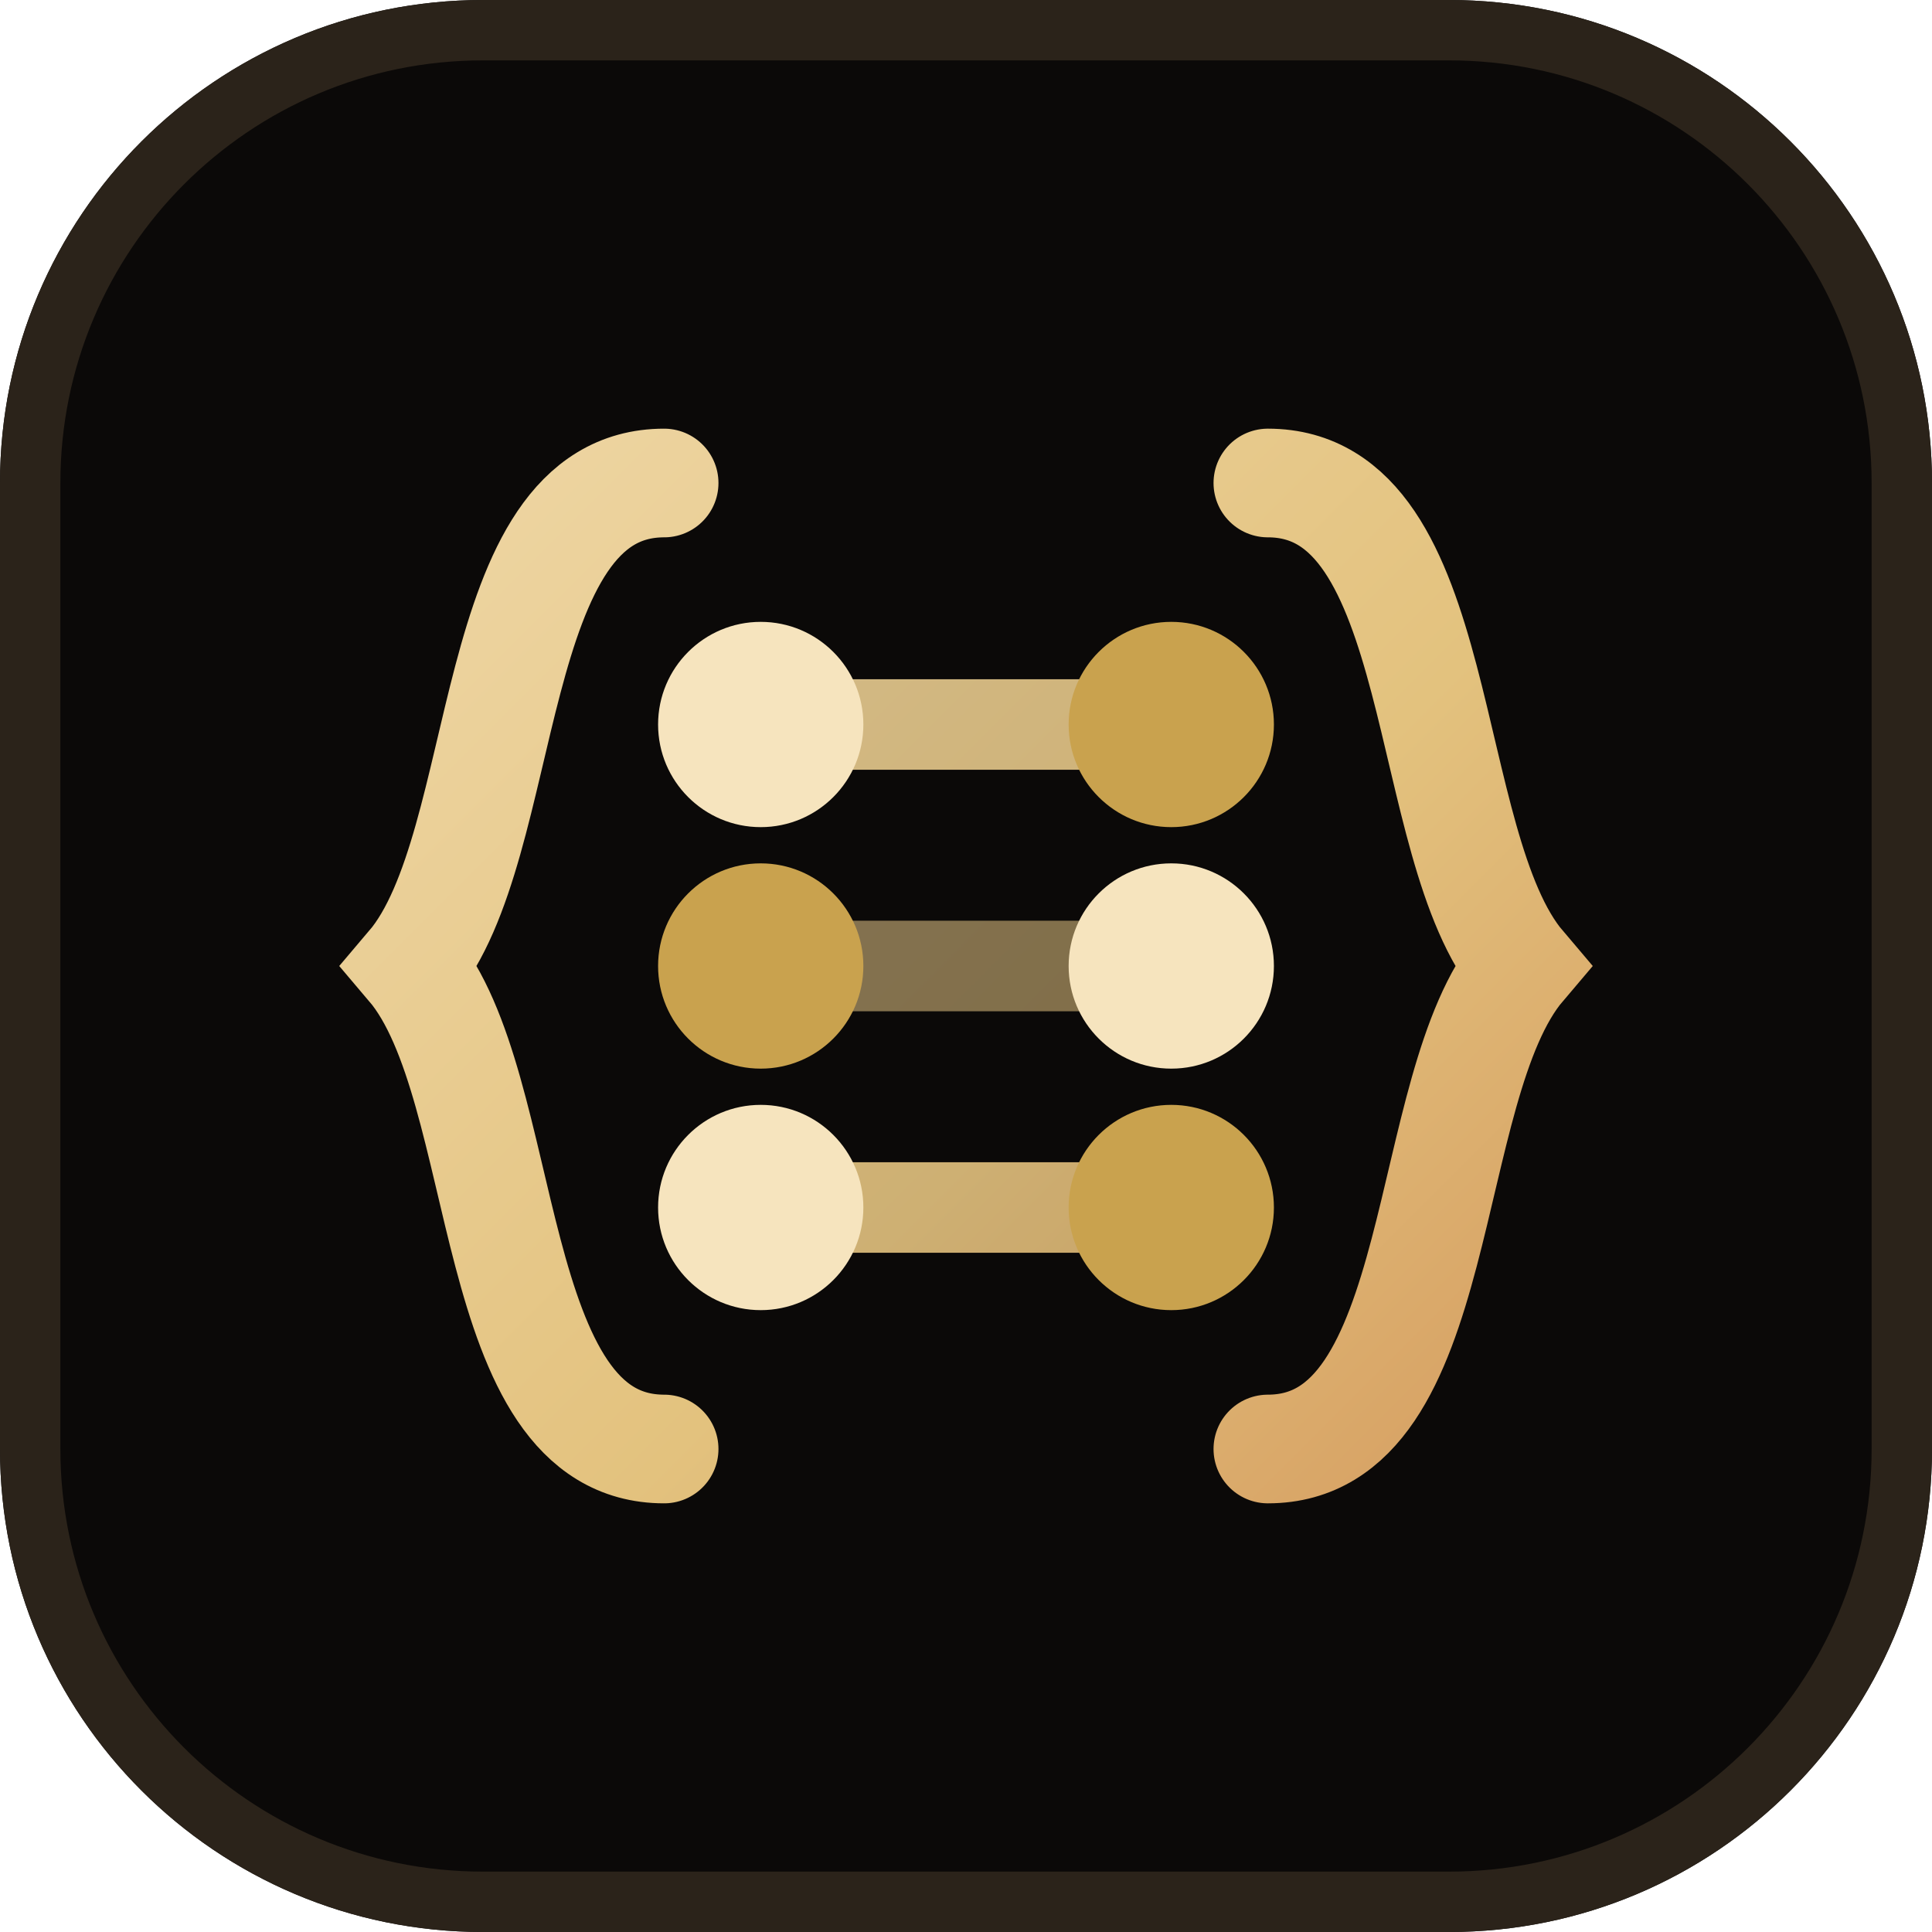
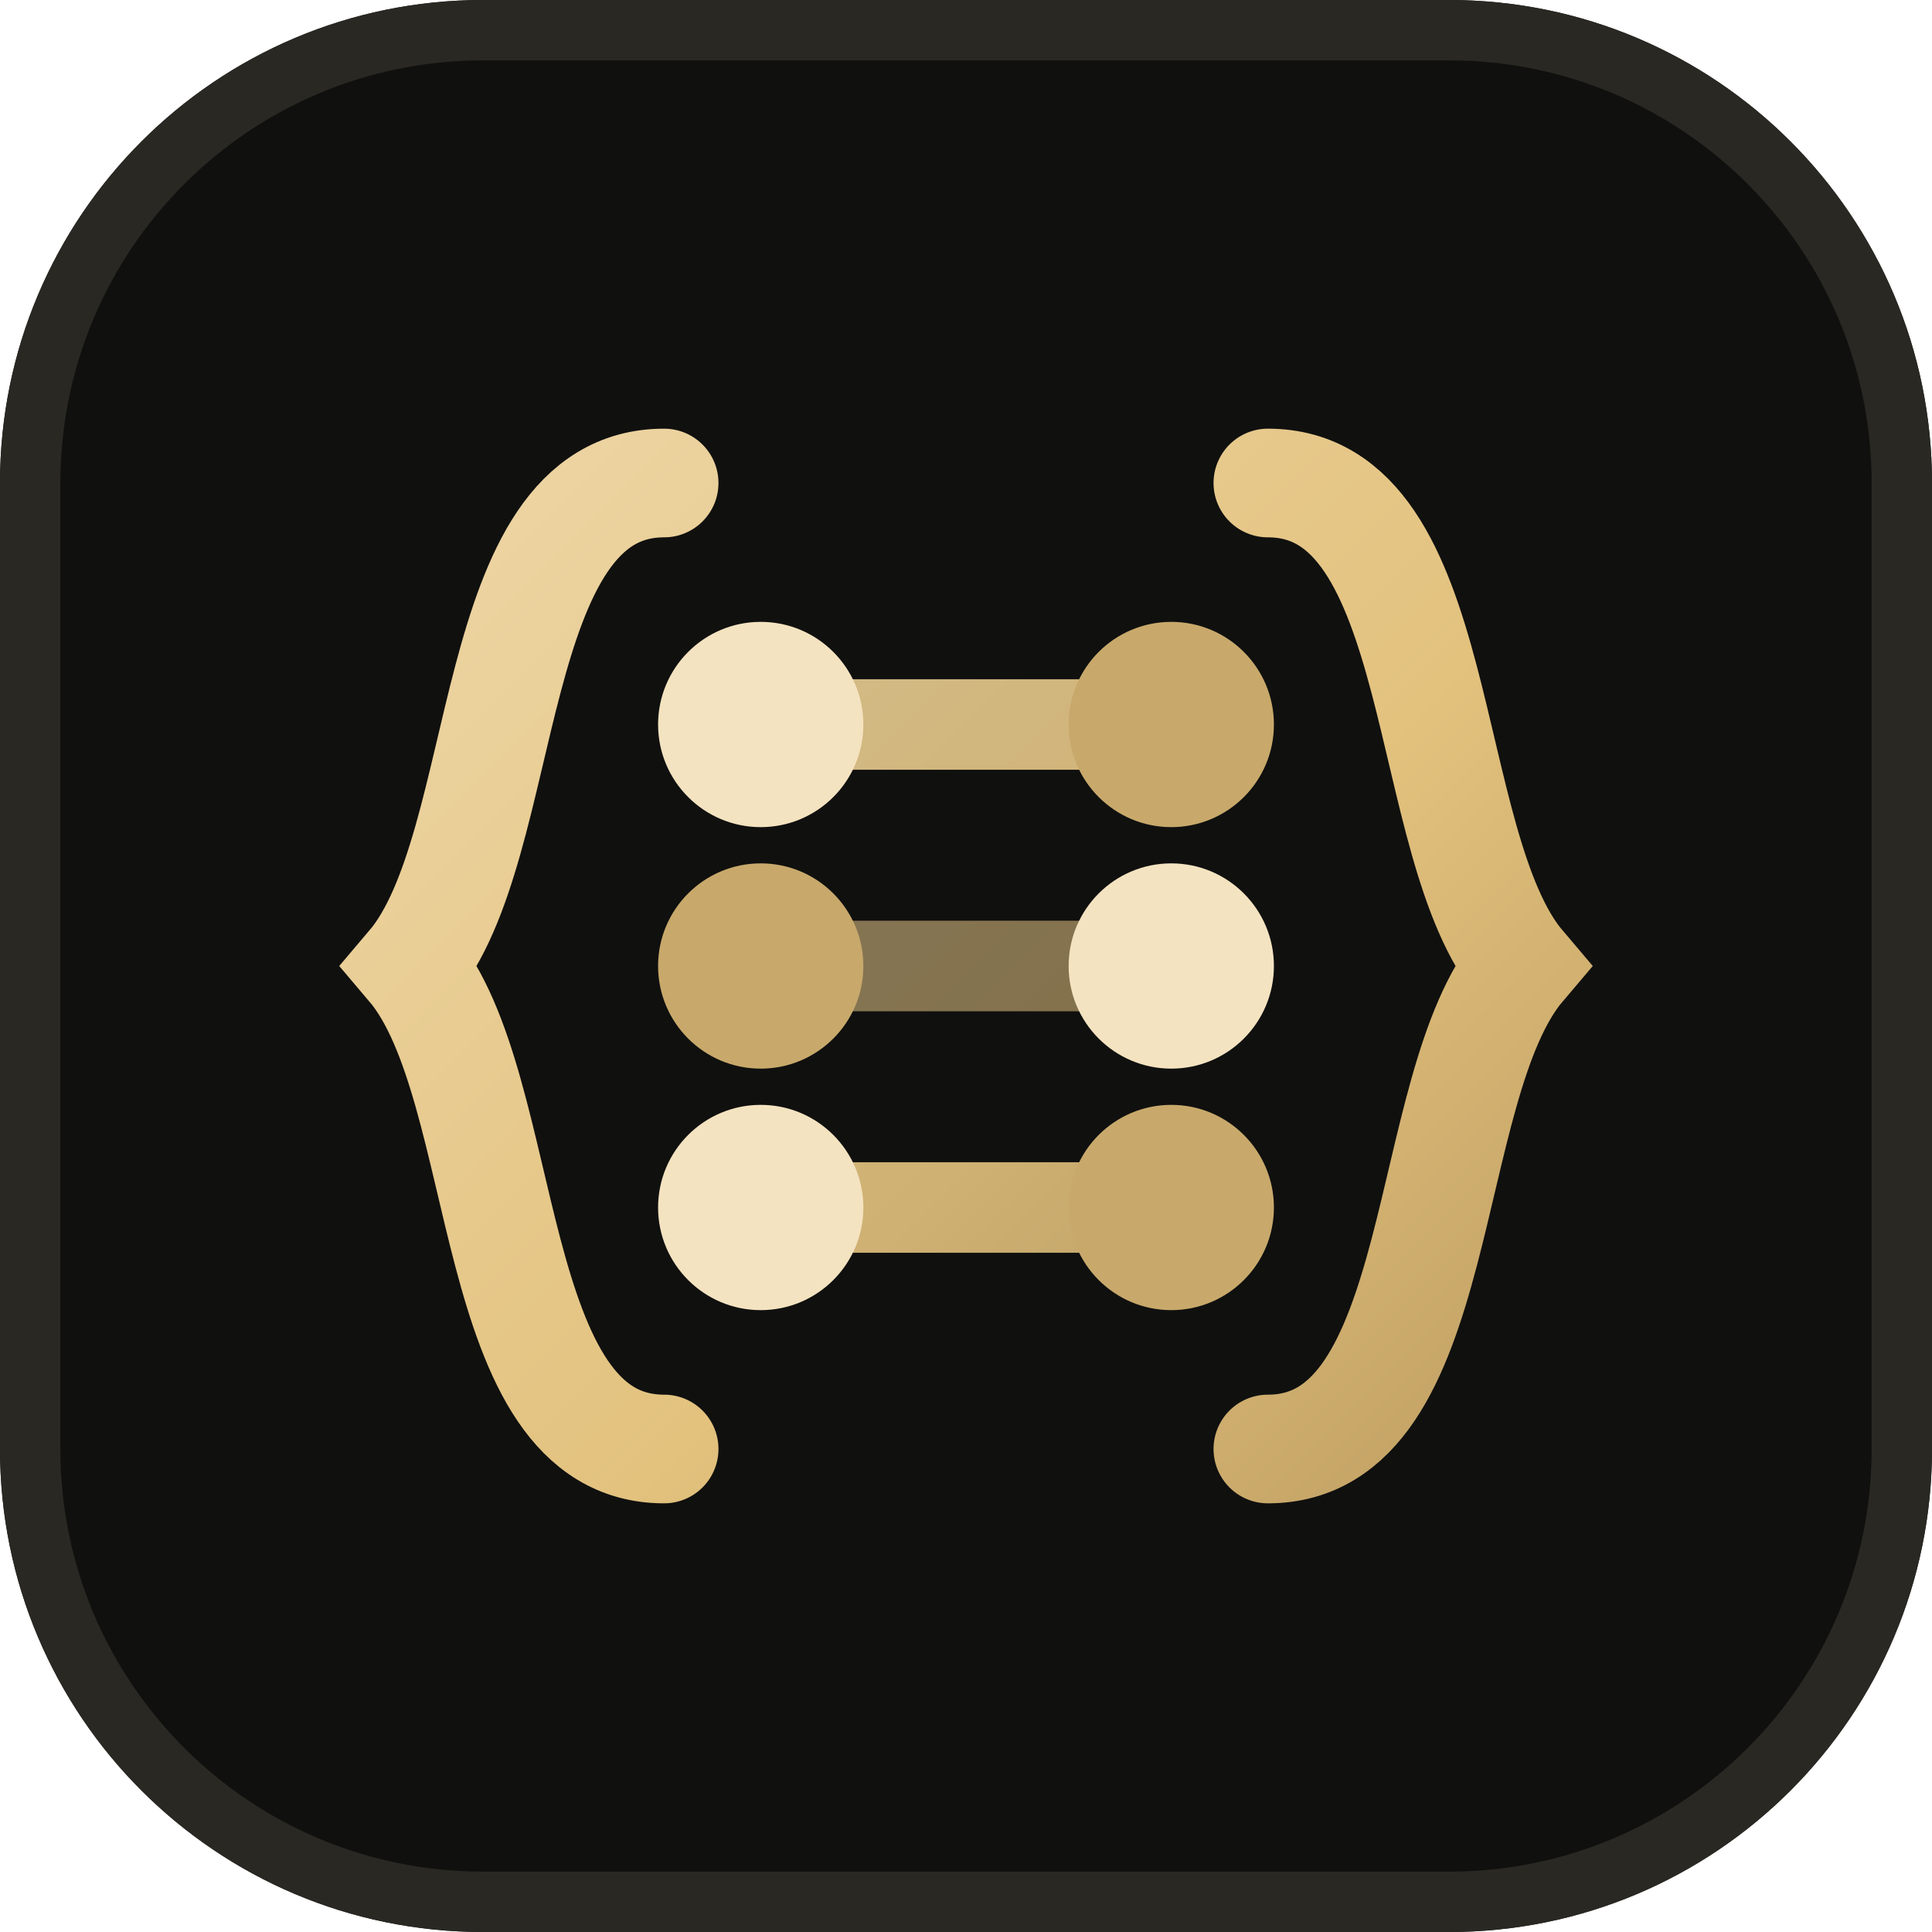
<svg xmlns="http://www.w3.org/2000/svg" width="32" height="32" viewBox="0 0 32 32" fill="none">
  <defs>
    <linearGradient id="g" x1="0" y1="0" x2="32" y2="32" gradientUnits="userSpaceOnUse">
-       <stop stop-color="#f6e4be" />
+       <stop stop-color="#F4E3C0" />
      <stop offset="0.55" stop-color="#e3c27e" />
-       <stop offset="1" stop-color="#c97b45" />
+       <stop offset="1" stop-color="#9D7D48" />
    </linearGradient>
  </defs>
-   <rect width="32" height="32" rx="8" fill="#0b0908" />
-   <rect x="0.5" y="0.5" width="31" height="31" rx="7.5" stroke="#2b231a" />
+   <rect width="32" height="32" rx="8" fill="#10100F" />
+   <rect x="0.5" y="0.5" width="31" height="31" rx="7.5" stroke="#2A2823" />
  <path d="M11 8 C8 8 8.5 14 6.8 16 C8.5 18 8 24 11 24" stroke="url(#g)" stroke-width="1.8" stroke-linecap="round" fill="none" />
  <path d="M21 8 C24 8 23.5 14 25.2 16 C23.5 18 24 24 21 24" stroke="url(#g)" stroke-width="1.8" stroke-linecap="round" fill="none" />
  <line x1="12.6" y1="12" x2="19.4" y2="12" stroke="url(#g)" stroke-width="1.5" stroke-linecap="round" opacity="0.9" />
  <line x1="12.6" y1="16" x2="19.4" y2="16" stroke="url(#g)" stroke-width="1.5" stroke-linecap="round" opacity="0.55" />
  <line x1="12.6" y1="20" x2="19.4" y2="20" stroke="url(#g)" stroke-width="1.5" stroke-linecap="round" opacity="0.9" />
-   <circle cx="12.6" cy="12" r="1.7" fill="#f6e4be" />
-   <circle cx="19.4" cy="12" r="1.7" fill="#c9a24e" />
-   <circle cx="19.4" cy="16" r="1.7" fill="#f6e4be" />
-   <circle cx="12.6" cy="16" r="1.7" fill="#c9a24e" />
-   <circle cx="12.6" cy="20" r="1.7" fill="#f6e4be" />
-   <circle cx="19.4" cy="20" r="1.7" fill="#c9a24e" />
+   <circle cx="12.6" cy="12" r="1.7" fill="#F4E3C0" />
+   <circle cx="19.4" cy="12" r="1.7" fill="#C8A96B" />
+   <circle cx="19.4" cy="16" r="1.7" fill="#F4E3C0" />
+   <circle cx="12.6" cy="16" r="1.7" fill="#C8A96B" />
+   <circle cx="12.6" cy="20" r="1.7" fill="#F4E3C0" />
+   <circle cx="19.4" cy="20" r="1.7" fill="#C8A96B" />
</svg>
